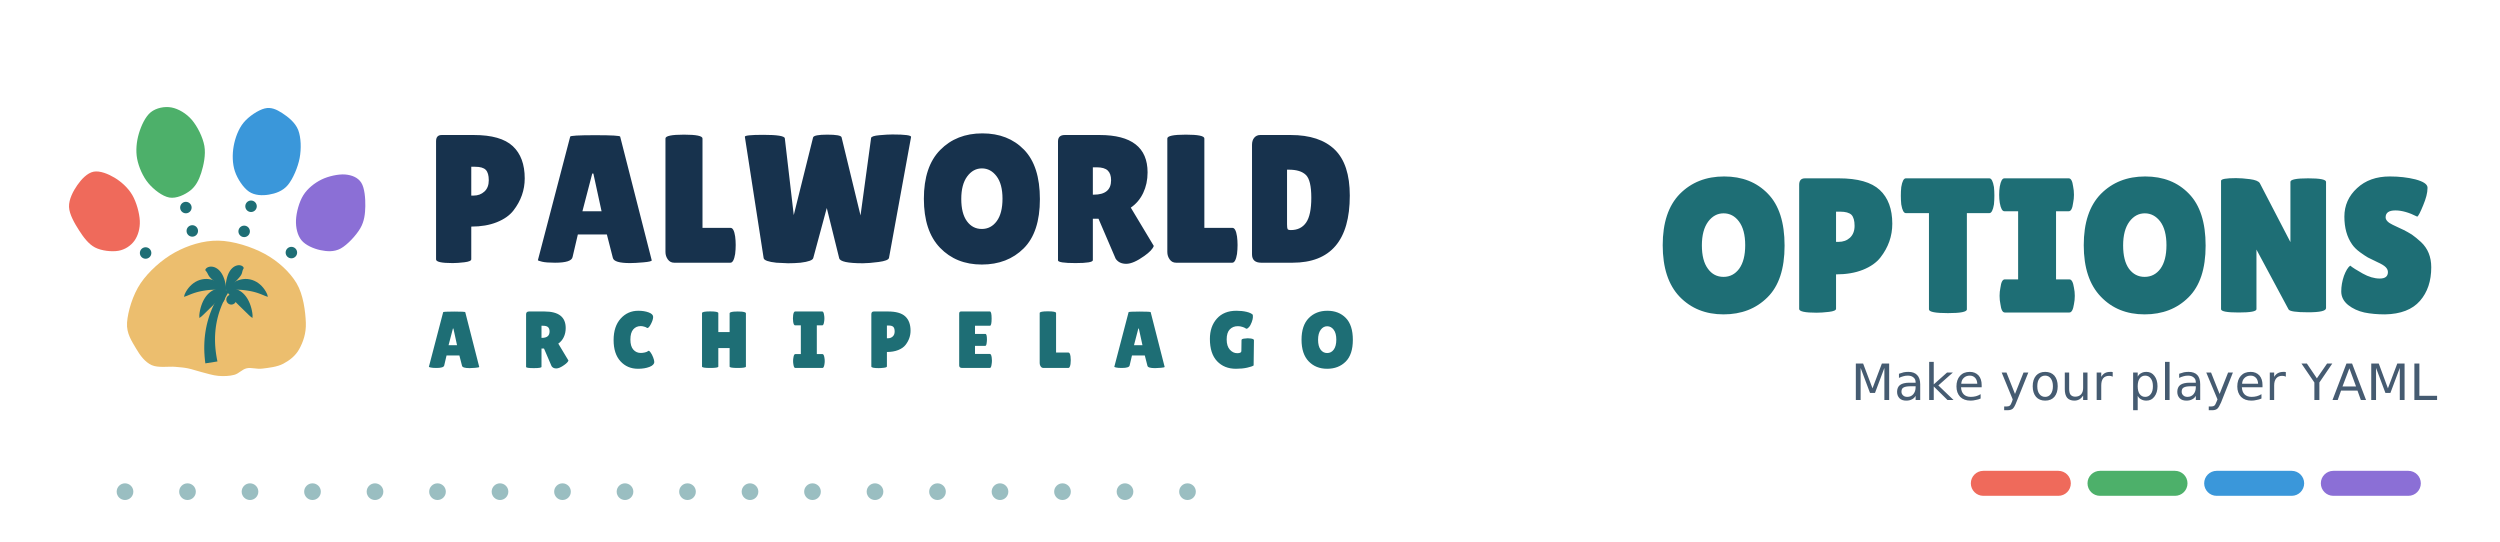
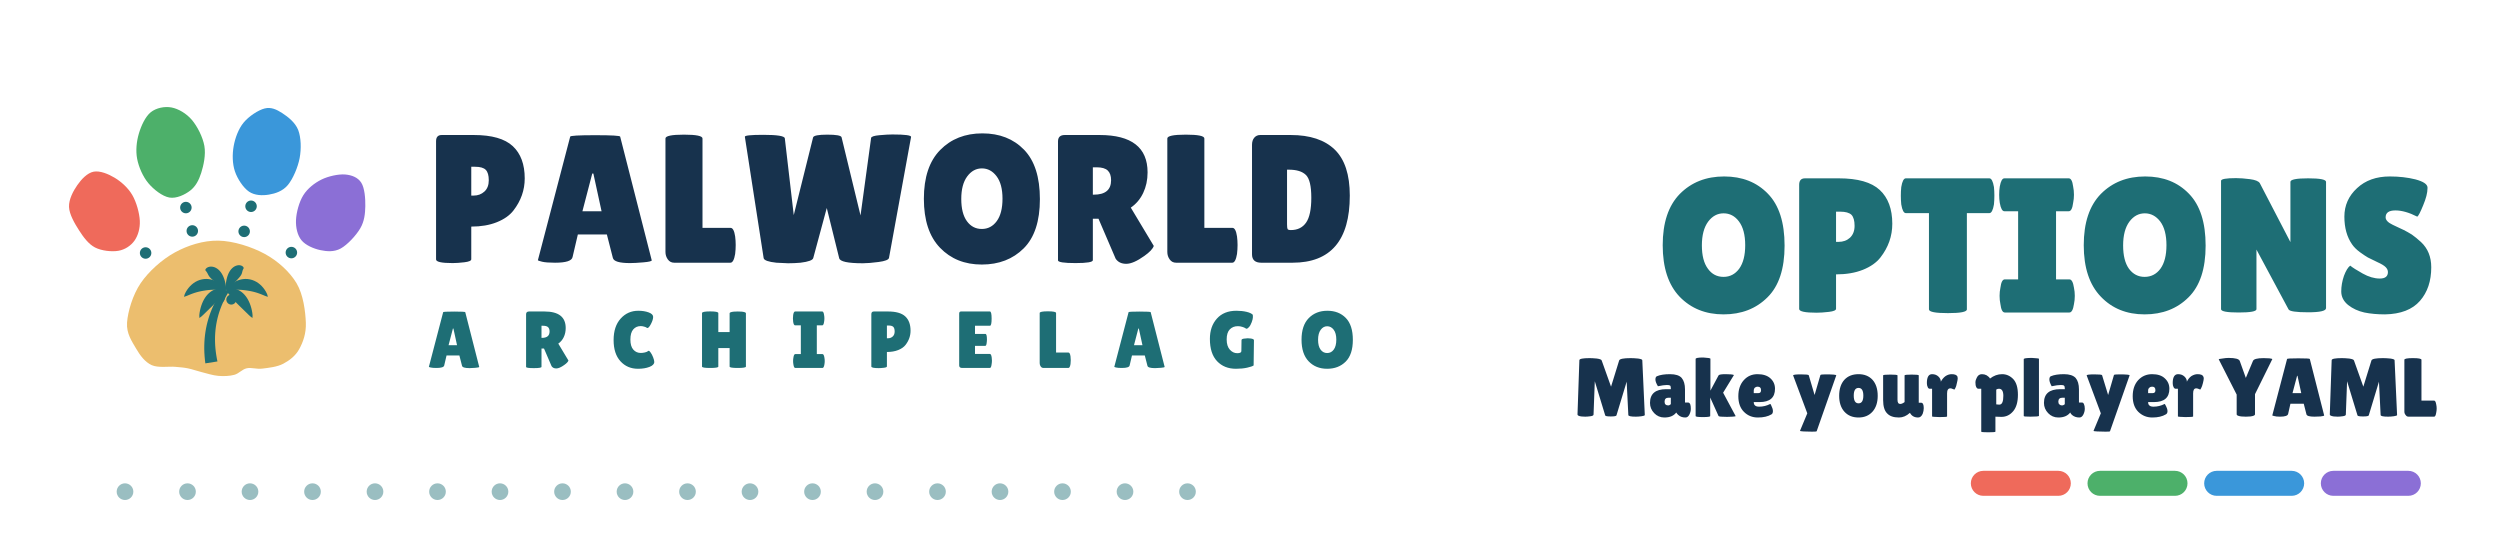
<svg xmlns="http://www.w3.org/2000/svg" viewBox="0 0 1200 260" width="1200" height="260">
  <svg x="20" y="31.8" width="640" height="168.4" viewBox="0 0 760 200">
    <g transform="translate(8 8.0) scale(0.35938)">
      <g transform="matrix(1.2147,0,0,1.2147,-53.20,-67.51)">
        <path d="M256.00,264.98C275.57,265.30 299.68,273.02 316.72,282.28C333.75,291.55 349.26,305.62 358.20,320.57C367.13,335.53 369.77,357.65 370.35,371.99C370.93,386.34 366.61,397.68 361.70,406.64C356.78,415.59 348.88,421.48 340.88,425.72C332.88,429.96 321.65,431.08 313.69,432.07C305.74,433.07 299.31,430.32 293.16,431.68C287.01,433.04 283.01,438.60 276.81,440.25C270.62,441.90 263.12,442.18 256.00,441.58C248.88,440.98 240.72,438.28 234.11,436.64C227.50,435.00 222.11,432.91 216.33,431.76C210.55,430.61 207.35,430.46 199.44,429.75C191.53,429.03 177.33,431.45 168.87,427.49C160.42,423.54 154.07,415.26 148.74,406.03C143.40,396.80 135.87,386.36 136.85,372.11C137.84,357.86 144.25,335.80 154.66,320.51C165.07,305.23 182.40,289.65 199.29,280.39C216.18,271.14 236.43,264.67 256.00,264.98Z" fill="#ECBE6E" />
        <path d="M143.69,205.39C149.15,214.73 153.06,229.05 153.53,238.99C154.01,248.93 151.20,258.48 146.54,265.02C141.88,271.57 134.15,276.76 125.57,278.24C116.99,279.73 103.62,278.35 95.06,273.92C86.51,269.48 79.91,260.45 74.25,251.62C68.59,242.79 61.46,230.81 61.08,220.94C60.71,211.06 66.64,200.03 72.00,192.36C77.35,184.69 85.08,176.50 93.21,174.93C101.35,173.36 112.41,177.86 120.82,182.94C129.23,188.01 138.24,196.05 143.69,205.39Z" fill="#EF6A5B" />
        <path d="M237.84,141.33C239.88,152.87 236.78,166.82 233.70,176.53C230.62,186.25 226.29,194.25 219.36,199.61C212.44,204.97 201.25,210.34 192.13,208.71C183.00,207.09 171.63,198.29 164.62,189.87C157.60,181.45 152.11,168.96 150.05,158.19C147.99,147.43 149.28,135.45 152.25,125.30C155.21,115.15 160.74,102.99 167.85,97.28C174.96,91.58 185.95,89.41 194.88,91.07C203.82,92.73 214.30,98.87 221.46,107.25C228.62,115.62 235.80,129.78 237.84,141.33Z" fill="#4DB06A" />
        <path d="M362.25,157.15C359.99,169.14 353.46,184.48 346.77,192.44C340.08,200.40 330.55,203.47 322.10,204.89C313.66,206.32 303.49,206.04 296.09,200.98C288.69,195.92 281.06,184.42 277.73,174.53C274.39,164.65 274.19,152.28 276.08,141.67C277.97,131.06 282.30,119.09 289.06,110.87C295.83,102.64 308.26,94.42 316.67,92.35C325.08,90.28 332.24,93.76 339.52,98.45C346.80,103.14 356.57,110.70 360.36,120.49C364.15,130.27 364.51,145.16 362.25,157.15Z" fill="#3A97DA" />
        <path d="M441.46,248.85C436.10,258.06 424.54,270.53 415.82,275.28C407.10,280.02 397.68,279.15 389.15,277.34C380.61,275.53 369.86,270.95 364.59,264.41C359.31,257.86 357.07,247.88 357.49,238.08C357.91,228.28 361.55,214.42 367.09,205.61C372.63,196.81 381.62,189.74 390.71,185.24C399.80,180.74 412.98,177.92 421.66,178.60C430.33,179.29 438.36,182.44 442.76,189.35C447.15,196.25 448.22,210.12 448.00,220.04C447.79,229.96 446.82,239.65 441.46,248.85Z" fill="#8B6FD6" />
        <g fill="#1E6E75">
          <path d="M254.90,422.75 L254.03,418.39 L253.32,414.17 L252.73,409.99 L252.28,405.84 L251.96,401.73 L251.78,397.64 L251.72,393.59 L251.80,389.56 L252.02,385.56 L252.36,381.59 L252.84,377.65 L253.46,373.73 L254.20,369.84 L255.09,365.97 L256.11,362.13 L257.27,358.31 L258.57,354.51 L260.01,350.74 L261.59,346.99 L263.31,343.26 L265.17,339.56 L267.18,335.88 L269.36,332.17 L262.64,327.83 L260.09,331.47 L257.65,335.20 L255.34,338.99 L253.17,342.83 L251.14,346.73 L249.24,350.68 L247.49,354.67 L245.88,358.73 L244.41,362.83 L243.09,366.98 L241.91,371.19 L240.87,375.45 L239.98,379.75 L239.23,384.11 L238.63,388.51 L238.17,392.96 L237.87,397.46 L237.71,402.00 L237.69,406.59 L237.83,411.22 L238.11,415.89 L238.54,420.61 L239.10,425.25Z" />
          <path d="M266.00,330.00 L264.21,326.99 L262.05,324.58 L259.73,322.44 L257.27,320.57 L254.70,318.94 L252.02,317.58 L249.24,316.49 L246.38,315.69 L243.47,315.19 L240.52,315.00 L237.58,315.13 L234.66,315.58 L231.80,316.33 L229.03,317.39 L226.38,318.73 L223.86,320.35 L221.48,322.22 L219.27,324.32 L217.22,326.65 L215.34,329.18 L213.65,331.93 L212.18,334.90 L211.22,338.36 L211.22,338.36 L214.57,337.27 L217.45,336.06 L220.15,334.96 L222.71,334.00 L225.13,333.17 L227.43,332.47 L229.61,331.88 L231.69,331.39 L233.67,330.96 L235.58,330.60 L237.45,330.29 L239.30,330.00 L241.15,329.75 L243.06,329.53 L245.03,329.34 L247.10,329.20 L249.29,329.12 L251.62,329.11 L254.10,329.18 L256.74,329.35 L259.55,329.60 L262.57,329.93 L266.00,330.00Z" />
          <path d="M266.00,330.00 L266.19,326.76 L265.88,323.86 L265.40,321.12 L264.81,318.52 L264.10,316.07 L263.30,313.75 L262.40,311.57 L261.39,309.53 L260.28,307.64 L259.06,305.91 L257.74,304.34 L256.32,302.93 L254.79,301.72 L253.18,300.69 L251.49,299.88 L249.74,299.30 L247.94,298.96 L246.15,298.89 L244.39,299.09 L242.71,299.59 L241.19,300.40 L239.88,301.53 L238.91,303.33 L238.91,303.33 L240.08,304.88 L240.92,306.00 L241.56,307.03 L242.08,307.98 L242.53,308.87 L242.97,309.72 L243.43,310.54 L243.95,311.34 L244.55,312.15 L245.25,312.98 L246.07,313.85 L247.00,314.77 L248.05,315.75 L249.23,316.80 L250.54,317.93 L251.97,319.14 L253.52,320.45 L255.20,321.85 L256.99,323.34 L258.92,324.93 L260.98,326.61 L263.23,328.36 L266.00,330.00Z" />
          <path d="M266.00,330.00 L268.65,328.11 L270.76,326.15 L272.70,324.27 L274.49,322.49 L276.17,320.81 L277.72,319.23 L279.16,317.75 L280.47,316.36 L281.66,315.08 L282.74,313.88 L283.68,312.77 L284.51,311.73 L285.21,310.76 L285.79,309.85 L286.26,308.98 L286.63,308.14 L286.92,307.31 L287.14,306.45 L287.35,305.56 L287.60,304.59 L287.94,303.53 L288.47,302.35 L289.32,300.69 L289.32,300.69 L288.33,298.99 L287.00,298.00 L285.48,297.37 L283.84,297.08 L282.14,297.08 L280.45,297.37 L278.80,297.91 L277.21,298.67 L275.70,299.65 L274.29,300.82 L272.99,302.17 L271.78,303.68 L270.69,305.35 L269.69,307.17 L268.81,309.14 L268.02,311.25 L267.34,313.49 L266.76,315.87 L266.29,318.38 L265.91,321.03 L265.66,323.81 L265.57,326.75 L266.00,330.00Z" />
          <path d="M266.00,330.00 L269.43,329.93 L272.45,329.60 L275.26,329.35 L277.90,329.18 L280.38,329.11 L282.71,329.12 L284.90,329.20 L286.97,329.34 L288.94,329.53 L290.85,329.75 L292.70,330.00 L294.55,330.29 L296.42,330.60 L298.33,330.96 L300.31,331.39 L302.39,331.88 L304.57,332.47 L306.87,333.17 L309.29,334.00 L311.85,334.96 L314.55,336.06 L317.43,337.27 L320.78,338.36 L320.78,338.36 L319.82,334.90 L318.35,331.93 L316.66,329.18 L314.78,326.65 L312.73,324.32 L310.52,322.22 L308.14,320.35 L305.62,318.73 L302.97,317.39 L300.20,316.33 L297.34,315.58 L294.42,315.13 L291.48,315.00 L288.53,315.19 L285.62,315.69 L282.76,316.49 L279.98,317.58 L277.30,318.94 L274.73,320.57 L272.27,322.44 L269.95,324.58 L267.79,326.99 L266.00,330.00Z" />
          <path d="M266.00,330.00 L264.04,328.60 L262.00,327.91 L259.88,327.55 L257.71,327.48 L255.52,327.69 L253.34,328.16 L251.19,328.88 L249.09,329.84 L247.06,331.02 L245.12,332.42 L243.29,334.03 L241.56,335.82 L239.95,337.79 L238.46,339.94 L237.10,342.24 L235.86,344.70 L234.75,347.30 L233.76,350.04 L232.90,352.92 L232.18,355.93 L231.60,359.08 L231.21,362.39 L231.36,366.00 L231.36,366.00 L234.23,363.85 L236.60,361.64 L238.79,359.51 L240.87,357.48 L242.84,355.55 L244.71,353.73 L246.48,352.01 L248.15,350.38 L249.72,348.83 L251.19,347.37 L252.56,345.98 L253.85,344.64 L255.05,343.35 L256.18,342.10 L257.24,340.87 L258.26,339.65 L259.25,338.44 L260.24,337.21 L261.24,335.96 L262.30,334.67 L263.43,333.34 L264.66,331.90 L266.00,330.00Z" />
          <path d="M266.00,330.00 L267.34,331.90 L268.57,333.34 L269.70,334.67 L270.76,335.96 L271.76,337.21 L272.75,338.44 L273.74,339.65 L274.76,340.87 L275.82,342.10 L276.95,343.35 L278.15,344.64 L279.44,345.98 L280.81,347.37 L282.28,348.83 L283.85,350.38 L285.52,352.01 L287.29,353.73 L289.16,355.55 L291.13,357.48 L293.21,359.51 L295.40,361.64 L297.77,363.85 L300.64,366.00 L300.64,366.00 L300.79,362.39 L300.40,359.08 L299.82,355.93 L299.10,352.92 L298.24,350.04 L297.25,347.30 L296.14,344.70 L294.90,342.24 L293.54,339.94 L292.05,337.79 L290.44,335.82 L288.71,334.03 L286.88,332.42 L284.94,331.02 L282.91,329.84 L280.81,328.88 L278.66,328.16 L276.48,327.69 L274.29,327.48 L272.12,327.55 L270.00,327.91 L267.96,328.60 L266.00,330.00Z" />
          <circle cx="258" cy="340" r="6.5" />
          <circle cx="273" cy="342" r="6.5" />
        </g>
        <circle cx="161.10" cy="281.13" r="7.50" fill="#1E6E75" />
        <circle cx="222.06" cy="252.31" r="7.50" fill="#1E6E75" />
        <circle cx="213.69" cy="221.79" r="7.50" fill="#1E6E75" />
        <circle cx="289.79" cy="252.88" r="7.50" fill="#1E6E75" />
        <circle cx="298.78" cy="220.10" r="7.50" fill="#1E6E75" />
        <circle cx="351.46" cy="280.58" r="7.50" fill="#1E6E75" />
      </g>
    </g>
    <path d="M234.248 112.208Q224.784 112.208 224.784 110.128V42.736Q224.784 39.2 228.008 39.2H246.312Q261.704 39.2 268.516 45.544Q275.328 51.888 275.328 63.952Q275.328 73.936 268.88 82.256Q265.656 86.416 259.416 88.912Q253.176 91.408 244.856 91.408V110.024Q244.856 111.272 240.956 111.74Q237.056 112.208 234.248 112.208ZM244.856 57.296V73.728H246.208Q249.848 73.728 252.344 71.44Q254.84 69.152 254.84 64.992Q254.84 60.832 253.124 59.064Q251.408 57.296 247.04 57.296ZM335.36 112.208Q326.312 112.208 325.584 109.296L322.152 95.88H305.616L302.6 108.776Q301.976 112.0 292.616 112.0Q287.624 112.0 285.232 111.428Q282.84 110.856 282.84 110.544L301.248 40.136Q301.248 39.304 315.496 39.304Q329.744 39.304 329.744 40.136L347.736 110.648Q347.736 111.376 342.952 111.792Q338.168 112.208 335.36 112.208ZM308.216 82.672H319.136L314.456 61.144H313.832ZM355.56 105.864V41.176Q355.56 38.992 366.116 38.992Q376.672 38.992 376.672 41.176V92.136H392.688Q394.56 92.136 395.288 97.024Q395.6 99.416 395.6 101.912Q395.6 104.408 395.288 107.008Q394.456 112.0 392.584 112.0H360.552Q358.264 112.0 356.912 110.128Q355.56 108.256 355.56 105.864ZM400.824 40.24Q400.512 39.096 411.328 39.096Q423.288 39.096 423.6 41.072L428.696 84.856L439.72 40.552Q440.24 38.992 447.832 38.992Q455.424 38.992 455.944 40.448L466.76 85.064L472.792 40.864Q473.0 39.72 477.576 39.304Q482.152 38.888 484.96 38.888Q495.88 38.888 495.568 40.344L482.984 109.296Q482.568 110.856 477.056 111.584Q471.544 112.312 468.112 112.312Q455.216 112.312 454.592 109.4L447.52 80.8L439.824 109.296Q439.408 111.168 432.544 112.0Q429.008 112.312 425.472 112.312L418.816 112.0Q411.952 111.272 411.536 109.4ZM535.892 113.04Q521.28 113.04 512.076 103.472Q502.872 93.904 502.872 75.548Q502.872 57.192 512.18 47.728Q521.488 38.264 536.204 38.264Q550.92 38.264 559.968 47.572Q569.016 56.88 569.016 75.756Q569.016 94.632 559.76 103.836Q550.504 113.04 535.892 113.04ZM535.944 58.232Q530.952 58.232 527.572 62.808Q524.192 67.384 524.192 75.652Q524.192 83.92 527.416 88.34Q530.64 92.76 535.892 92.76Q541.144 92.76 544.42 88.288Q547.696 83.816 547.696 75.496Q547.696 67.176 544.316 62.704Q540.936 58.232 535.944 58.232ZM599.2 110.544Q599.2 112.208 589.32 112.208Q579.336 112.208 579.336 110.648V42.84Q579.336 39.2 583.184 39.2H603.048Q630.4 39.2 630.4 60.52Q630.4 66.968 627.904 72.22Q625.408 77.472 620.832 80.592L633.936 102.432Q633.104 104.928 628.528 108.152Q622.288 112.624 618.232 112.624Q614.176 112.624 612.2 109.712L602.424 86.936H599.2ZM599.2 57.608V73.208H599.72Q609.6 73.208 609.6 64.992Q609.6 61.248 607.676 59.428Q605.752 57.608 601.384 57.608ZM641.656 105.864V41.176Q641.656 38.992 652.212 38.992Q662.768 38.992 662.768 41.176V92.136H678.784Q680.656 92.136 681.384 97.024Q681.696 99.416 681.696 101.912Q681.696 104.408 681.384 107.008Q680.552 112.0 678.68 112.0H646.648Q644.36 112.0 643.008 110.128Q641.656 108.256 641.656 105.864ZM689.936 107.216V44.816Q689.936 42.216 691.236 40.708Q692.536 39.2 694.616 39.2H711.984Q728.52 39.2 737.1 47.52Q745.68 55.84 745.68 73.728Q745.68 112.0 713.024 112.0H695.24Q689.936 112.0 689.936 107.216ZM709.904 58.96V90.056Q709.904 92.24 710.216 92.812Q710.528 93.384 712.088 93.384Q717.808 93.384 720.772 89.12Q723.736 84.856 723.736 74.924Q723.736 64.992 720.668 61.976Q717.6 58.96 710.944 58.96Z" fill="#17324D" />
    <path d="M243.92 172.092Q239.918 172.092 239.596 170.804L238.078 164.87H230.764L229.43 170.574Q229.154 172.0 225.014 172.0Q222.806 172.0 221.748 171.747Q220.69 171.494 220.69 171.356L228.832 140.214Q228.832 139.846 235.134 139.846Q241.436 139.846 241.436 140.214L249.394 171.402Q249.394 171.724 247.278 171.908Q245.162 172.092 243.92 172.092ZM231.914 159.028H236.744L234.674 149.506H234.398ZM284.891 171.356Q284.891 172.092 280.521 172.092Q276.105 172.092 276.105 171.402V141.41Q276.105 139.8 277.807 139.8H286.593Q298.691 139.8 298.691 149.23Q298.691 152.082 297.587 154.405Q296.483 156.728 294.459 158.108L300.255 167.768Q299.887 168.872 297.863 170.298Q295.103 172.276 293.309 172.276Q291.515 172.276 290.641 170.988L286.317 160.914H284.891ZM284.891 147.942V154.842H285.121Q289.491 154.842 289.491 151.208Q289.491 149.552 288.64 148.747Q287.789 147.942 285.857 147.942ZM345.273 149.23Q345.043 149.23 344.744 148.977Q344.445 148.724 343.364 148.425Q342.283 148.126 341.501 148.126Q338.833 148.126 337.2 150.012Q335.567 151.898 335.567 155.785Q335.567 159.672 337.246 161.558Q338.925 163.444 341.501 163.444Q342.559 163.444 343.87 163.145Q345.181 162.846 345.733 162.294Q345.825 162.202 346.101 162.202Q346.377 162.202 347.136 163.237Q347.895 164.272 348.539 165.951Q349.183 167.63 349.183 168.55Q349.183 170.344 346.423 171.402Q343.663 172.46 339.891 172.46Q333.819 172.46 329.909 168.182Q325.999 163.904 325.999 156.107Q325.999 148.31 330.024 143.848Q334.049 139.386 340.075 139.386Q343.433 139.386 345.986 140.329Q348.539 141.272 348.539 142.882Q348.539 144.492 347.32 146.861Q346.101 149.23 345.273 149.23ZM401.424 171.218Q401.424 172.0 396.778 172.0Q392.132 172.0 392.132 171.218V160.638H385.692V171.218Q385.692 172.0 381.046 172.0Q376.4 172.0 376.4 171.218V140.72Q376.4 139.754 381.046 139.754Q385.692 139.754 385.692 140.72V151.53H392.132V140.812Q392.132 140.168 394.432 139.892Q395.628 139.8 396.778 139.8L399.124 139.892Q401.424 140.168 401.424 140.812ZM432.734 164.088V147.712H429.468Q428.686 147.712 428.364 145.734Q428.226 144.768 428.226 143.756Q428.226 142.744 428.364 141.778Q428.686 139.8 429.468 139.8H444.924Q445.706 139.8 445.982 141.778Q446.166 142.744 446.166 143.756Q446.166 144.768 445.982 145.734Q445.706 147.712 444.924 147.712H441.842V164.088H445.062Q445.844 164.088 446.166 166.066Q446.35 167.032 446.35 168.044Q446.35 169.056 446.166 170.022Q445.844 172.0 445.062 172.0H429.56Q428.778 172.0 428.502 170.022Q428.318 169.056 428.318 168.044Q428.318 167.032 428.502 166.066Q428.778 164.088 429.56 164.088ZM477.109 172.092Q472.923 172.092 472.923 171.172V141.364Q472.923 139.8 474.349 139.8H482.445Q489.253 139.8 492.266 142.606Q495.279 145.412 495.279 150.748Q495.279 155.164 492.427 158.844Q491.001 160.684 488.241 161.788Q485.481 162.892 481.801 162.892V171.126Q481.801 171.678 480.076 171.885Q478.351 172.092 477.109 172.092ZM481.801 147.804V155.072H482.399Q484.009 155.072 485.113 154.06Q486.217 153.048 486.217 151.208Q486.217 149.368 485.458 148.586Q484.699 147.804 482.767 147.804ZM537.952 152.588Q538.826 152.588 538.826 155.808Q538.826 156.774 538.619 158.085Q538.412 159.396 537.86 159.396H532.018V163.996H540.482Q541.264 163.996 541.54 166.02Q541.678 166.894 541.678 167.883Q541.678 168.872 541.402 170.436Q541.126 172.0 540.482 172.0H524.75Q523.002 172.0 523.002 170.574V140.996Q523.002 139.8 524.06 139.8H540.528Q541.494 139.8 541.494 143.871Q541.494 147.942 540.528 147.942H532.018V152.588ZM568.894 169.286V140.674Q568.894 139.708 573.563 139.708Q578.232 139.708 578.232 140.674V163.214H585.316Q586.144 163.214 586.466 165.376Q586.604 166.434 586.604 167.538Q586.604 168.642 586.466 169.792Q586.098 172.0 585.27 172.0H571.102Q570.09 172.0 569.492 171.172Q568.894 170.344 568.894 169.286ZM634.659 172.092Q630.657 172.092 630.335 170.804L628.817 164.87H621.503L620.169 170.574Q619.893 172.0 615.753 172.0Q613.545 172.0 612.487 171.747Q611.429 171.494 611.429 171.356L619.571 140.214Q619.571 139.846 625.873 139.846Q632.175 139.846 632.175 140.214L640.133 171.402Q640.133 171.724 638.017 171.908Q635.901 172.092 634.659 172.092ZM622.653 159.028H627.483L625.413 149.506H625.137ZM683.863 162.386 683.955 156.13Q683.955 155.486 685.289 155.279Q686.623 155.072 687.497 155.072L689.291 155.21Q691.039 155.486 691.039 156.176L690.855 170.574Q689.935 171.218 687.152 171.839Q684.369 172.46 680.781 172.46Q674.111 172.46 670.017 168.136Q665.923 163.812 665.923 155.44Q665.923 148.31 669.925 143.848Q673.927 139.386 681.011 139.386Q684.231 139.386 686.83 140.007Q689.429 140.628 690.395 141.686Q690.441 142.054 690.441 143.066Q690.441 144.078 689.751 145.941Q689.061 147.804 688.187 148.724Q687.313 149.644 686.922 149.644Q686.531 149.644 686.094 149.299Q685.657 148.954 684.369 148.563Q683.081 148.172 681.885 148.172Q679.033 148.172 677.262 150.012Q675.491 151.852 675.491 155.716Q675.491 159.58 677.308 161.581Q679.125 163.582 681.494 163.582Q683.863 163.582 683.863 162.386ZM732.769 172.46Q726.306 172.46 722.235 168.228Q718.164 163.996 718.164 155.877Q718.164 147.758 722.281 143.572Q726.398 139.386 732.907 139.386Q739.416 139.386 743.418 143.503Q747.42 147.62 747.42 155.969Q747.42 164.318 743.326 168.389Q739.232 172.46 732.769 172.46ZM732.792 148.218Q730.584 148.218 729.089 150.242Q727.594 152.266 727.594 155.923Q727.594 159.58 729.02 161.535Q730.446 163.49 732.769 163.49Q735.092 163.49 736.541 161.512Q737.99 159.534 737.99 155.854Q737.99 152.174 736.495 150.196Q735 148.218 732.792 148.218Z" fill="#1E6E75" />
  </svg>
  <path d="M827.3 150.9Q814.4 150.9 806.2 142.4Q798.1 133.9 798.1 117.7Q798.1 101.5 806.3 93.1Q814.6 84.7 827.6 84.7Q840.6 84.7 848.6 93.0Q856.6 101.2 856.6 117.9Q856.6 134.6 848.4 142.7Q840.2 150.9 827.3 150.9ZM827.3 102.4Q822.9 102.4 819.9 106.4Q816.9 110.5 816.9 117.8Q816.9 125.1 819.8 129.0Q822.6 132.9 827.3 132.9Q831.9 132.9 834.8 129.0Q837.7 125.0 837.7 117.7Q837.7 110.3 834.7 106.3Q831.8 102.4 827.3 102.4ZM872.0 150.1Q863.6 150.1 863.6 148.3V88.7Q863.6 85.6 866.4 85.6H882.6Q896.3 85.6 902.3 91.2Q908.3 96.8 908.3 107.4Q908.3 116.3 902.6 123.6Q899.7 127.3 894.2 129.5Q888.7 131.7 881.3 131.7V148.2Q881.3 149.3 877.9 149.7Q874.4 150.1 872.0 150.1ZM881.3 101.6V116.1H882.5Q885.8 116.1 888.0 114.1Q890.2 112.0 890.2 108.4Q890.2 104.7 888.7 103.1Q887.1 101.6 883.3 101.6ZM944.1 148.5Q944.1 150.3 935.0 150.3Q925.9 150.3 925.9 148.5V102.3H914.8Q913.3 102.3 912.6 98.1Q912.4 96.0 912.4 93.9Q912.4 91.8 912.6 89.8Q913.3 85.6 914.8 85.6H954.9Q956.4 85.6 957.1 89.8Q957.3 91.8 957.3 93.9Q957.3 96.0 957.1 98.1Q956.4 102.3 954.9 102.3H944.1ZM968.7 134.1V101.4H962.1Q960.6 101.4 959.9 97.4Q959.6 95.5 959.6 93.5Q959.6 91.4 959.9 89.5Q960.6 85.6 962.1 85.6H993.0Q994.6 85.6 995.1 89.5Q995.5 91.4 995.5 93.5Q995.5 95.5 995.1 97.4Q994.6 101.4 993.0 101.4H986.9V134.1H993.3Q994.9 134.1 995.5 138.1Q995.9 140.0 995.9 142.0Q995.9 144.1 995.5 146.0Q994.9 150.0 993.3 150.0H962.3Q960.7 150.0 960.2 146.0Q959.8 144.1 959.8 142.0Q959.8 140.0 960.2 138.1Q960.7 134.1 962.3 134.1ZM1029.4 150.9Q1016.5 150.9 1008.4 142.4Q1000.2 133.9 1000.2 117.7Q1000.2 101.5 1008.4 93.1Q1016.7 84.7 1029.7 84.7Q1042.7 84.7 1050.7 93.0Q1058.7 101.2 1058.7 117.9Q1058.7 134.6 1050.5 142.7Q1042.3 150.9 1029.4 150.9ZM1029.5 102.4Q1025.1 102.4 1022.1 106.4Q1019.1 110.5 1019.1 117.8Q1019.1 125.1 1021.9 129.0Q1024.8 132.9 1029.4 132.9Q1034.1 132.9 1037.0 129.0Q1039.9 125.0 1039.9 117.7Q1039.9 110.3 1036.9 106.3Q1033.9 102.4 1029.5 102.4ZM1116.5 147.9Q1116.5 149.9 1107.9 149.9Q1099.2 149.9 1098.5 148.5L1083.1 119.8V148.4Q1083.1 150.0 1074.6 150.0Q1066.1 150.0 1066.1 148.4V86.8Q1066.1 85.5 1073.3 85.5Q1076.2 85.5 1080.0 86.0Q1083.8 86.5 1084.7 87.9L1099.4 116.2V87.3Q1099.4 85.6 1107.9 85.6Q1116.5 85.6 1116.5 87.3ZM1128.1 127.5Q1129.8 128.9 1134.1 131.3Q1138.4 133.7 1142.3 133.7Q1146.2 133.7 1146.2 130.6Q1146.2 129.3 1145.1 128.2Q1144.0 127.1 1141.1 125.8Q1138.1 124.4 1136.6 123.6Q1135.2 122.8 1132.7 121.0Q1130.3 119.2 1129.0 117.3Q1125.3 112.0 1125.3 104.0Q1125.3 95.9 1131.4 90.3Q1137.4 84.7 1147.1 84.7Q1153.8 84.7 1159.4 86.1Q1165.0 87.6 1165.2 89.9Q1165.2 90.2 1165.2 90.4Q1165.2 93.6 1163.1 98.6Q1161.1 103.5 1160.3 104.0Q1154.4 101.0 1149.8 101.0Q1145.1 101.0 1145.1 104.3Q1145.1 106.3 1148.5 107.9Q1149.3 108.3 1150.6 108.9Q1152.0 109.6 1153.8 110.4Q1155.6 111.3 1157.7 112.6Q1159.7 114.0 1162.1 116.2Q1167.0 120.8 1167.0 128.3Q1167.0 138.2 1161.6 144.4Q1156.1 150.7 1144.8 150.9Q1139.3 150.9 1134.9 150.0Q1130.4 149.0 1127.1 146.4Q1123.8 143.7 1123.8 139.9Q1123.8 136.2 1125.1 132.4Q1126.5 128.7 1128.1 127.5Z" fill="#1E6E75" />
-   <path d="M890.8 174.5H894.3L898.8 186.4L903.3 174.5H906.8V192.0H904.5V176.6L900.0 188.6H897.6L893.1 176.6V192.0H890.8ZM917.4 185.4Q914.7 185.4 913.7 186.0Q912.7 186.5 912.7 188.0Q912.7 189.1 913.5 189.8Q914.2 190.5 915.5 190.5Q917.3 190.5 918.4 189.2Q919.5 187.9 919.5 185.8V185.4ZM921.7 184.5V192.0H919.5V190.0Q918.8 191.2 917.7 191.7Q916.6 192.3 915.0 192.3Q912.9 192.3 911.8 191.2Q910.6 190.0 910.6 188.1Q910.6 185.9 912.0 184.8Q913.5 183.7 916.5 183.7H919.5V183.5Q919.5 182.0 918.5 181.2Q917.5 180.3 915.8 180.3Q914.6 180.3 913.6 180.6Q912.5 180.9 911.5 181.4V179.4Q912.7 179.0 913.8 178.7Q914.9 178.5 916.0 178.5Q918.8 178.5 920.2 180.0Q921.7 181.5 921.7 184.5ZM926.0 173.7H928.2V184.5L934.6 178.8H937.4L930.4 185.0L937.7 192.0H934.8L928.2 185.5V192.0H926.0ZM951.2 184.8V185.9H941.3Q941.4 188.1 942.6 189.3Q943.8 190.5 946.0 190.5Q947.2 190.5 948.4 190.2Q949.6 189.9 950.7 189.2V191.3Q949.6 191.8 948.3 192.0Q947.1 192.3 945.9 192.3Q942.7 192.3 940.9 190.5Q939.1 188.6 939.1 185.5Q939.1 182.3 940.8 180.4Q942.5 178.5 945.5 178.5Q948.1 178.5 949.7 180.2Q951.2 181.9 951.2 184.8ZM949.1 184.2Q949.0 182.4 948.1 181.4Q947.1 180.3 945.5 180.3Q943.7 180.3 942.6 181.4Q941.5 182.4 941.4 184.2ZM967.8 193.2Q966.9 195.5 966.1 196.2Q965.2 196.9 963.7 196.9H962.0V195.1H963.3Q964.2 195.1 964.7 194.7Q965.2 194.3 965.8 192.7L966.1 191.7L960.8 178.8H963.1L967.2 189.1L971.3 178.8H973.6ZM981.7 180.3Q979.9 180.3 978.9 181.7Q977.9 183.0 977.9 185.4Q977.9 187.8 978.9 189.1Q979.9 190.5 981.7 190.5Q983.4 190.5 984.4 189.1Q985.4 187.7 985.4 185.4Q985.4 183.1 984.4 181.7Q983.4 180.3 981.7 180.3ZM981.7 178.5Q984.5 178.5 986.1 180.3Q987.7 182.2 987.7 185.4Q987.7 188.6 986.1 190.5Q984.5 192.3 981.7 192.3Q978.9 192.3 977.3 190.5Q975.7 188.6 975.7 185.4Q975.7 182.2 977.3 180.3Q978.9 178.5 981.7 178.5ZM991.1 186.8V178.8H993.2V186.7Q993.2 188.6 993.9 189.5Q994.7 190.4 996.1 190.4Q997.9 190.4 998.9 189.3Q999.9 188.2 999.9 186.3V178.8H1002.0V192.0H999.9V189.9Q999.1 191.1 998.1 191.7Q997.0 192.3 995.7 192.3Q993.4 192.3 992.2 190.9Q991.1 189.5 991.1 186.8ZM996.5 178.5ZM1014.1 180.8Q1013.7 180.6 1013.3 180.5Q1012.9 180.4 1012.4 180.4Q1010.5 180.4 1009.5 181.6Q1008.6 182.8 1008.6 185.0V192.0H1006.4V178.8H1008.6V180.9Q1009.3 179.7 1010.3 179.1Q1011.4 178.5 1013.0 178.5Q1013.2 178.5 1013.5 178.5Q1013.8 178.6 1014.1 178.6ZM1026.1 190.0V196.9H1023.9V178.8H1026.1V180.8Q1026.7 179.6 1027.8 179.1Q1028.8 178.5 1030.3 178.5Q1032.7 178.5 1034.1 180.4Q1035.6 182.3 1035.6 185.4Q1035.6 188.5 1034.1 190.4Q1032.7 192.3 1030.3 192.3Q1028.8 192.3 1027.8 191.7Q1026.7 191.2 1026.1 190.0ZM1033.4 185.4Q1033.4 183.0 1032.4 181.7Q1031.4 180.3 1029.7 180.3Q1028.0 180.3 1027.0 181.7Q1026.1 183.0 1026.1 185.4Q1026.1 187.8 1027.0 189.1Q1028.0 190.5 1029.7 190.5Q1031.4 190.5 1032.4 189.1Q1033.4 187.8 1033.4 185.4ZM1039.2 173.7H1041.4V192.0H1039.2ZM1051.8 185.4Q1049.2 185.4 1048.2 186.0Q1047.2 186.5 1047.2 188.0Q1047.2 189.1 1048.0 189.8Q1048.7 190.5 1050.0 190.5Q1051.8 190.5 1052.9 189.2Q1054.0 187.9 1054.0 185.8V185.4ZM1056.1 184.5V192.0H1054.0V190.0Q1053.3 191.2 1052.2 191.7Q1051.1 192.3 1049.5 192.3Q1047.4 192.3 1046.3 191.2Q1045.1 190.0 1045.1 188.1Q1045.1 185.9 1046.5 184.8Q1048.0 183.7 1051.0 183.7H1054.0V183.5Q1054.0 182.0 1053.0 181.2Q1052.0 180.3 1050.3 180.3Q1049.1 180.3 1048.1 180.6Q1047.0 180.9 1046.0 181.4V179.4Q1047.2 179.0 1048.3 178.7Q1049.4 178.5 1050.5 178.5Q1053.3 178.5 1054.7 180.0Q1056.1 181.5 1056.1 184.5ZM1066.1 193.2Q1065.1 195.5 1064.3 196.2Q1063.4 196.9 1062.0 196.9H1060.2V195.1H1061.5Q1062.4 195.1 1062.9 194.7Q1063.4 194.3 1064.0 192.7L1064.4 191.7L1059.0 178.8H1061.3L1065.4 189.1L1069.5 178.8H1071.8ZM1086.0 184.8V185.9H1076.1Q1076.2 188.1 1077.4 189.3Q1078.6 190.5 1080.8 190.5Q1082.0 190.5 1083.2 190.2Q1084.4 189.9 1085.5 189.2V191.3Q1084.4 191.8 1083.1 192.0Q1081.9 192.3 1080.7 192.3Q1077.5 192.3 1075.7 190.5Q1073.9 188.6 1073.9 185.5Q1073.9 182.3 1075.6 180.4Q1077.3 178.5 1080.3 178.5Q1082.9 178.5 1084.5 180.2Q1086.0 181.9 1086.0 184.8ZM1083.9 184.2Q1083.8 182.4 1082.9 181.4Q1081.9 180.3 1080.3 180.3Q1078.5 180.3 1077.4 181.4Q1076.3 182.4 1076.2 184.2ZM1097.2 180.8Q1096.8 180.6 1096.4 180.5Q1095.9 180.4 1095.4 180.4Q1093.6 180.4 1092.6 181.6Q1091.6 182.8 1091.6 185.0V192.0H1089.5V178.8H1091.6V180.9Q1092.3 179.7 1093.4 179.1Q1094.5 178.5 1096.1 178.5Q1096.3 178.5 1096.6 178.5Q1096.8 178.6 1097.2 178.6ZM1104.7 174.5H1107.3L1112.1 181.6L1117.0 174.5H1119.5L1113.3 183.6V192.0H1110.9V183.6ZM1127.7 176.8 1124.4 185.5H1130.9ZM1126.3 174.5H1129.0L1135.7 192.0H1133.2L1131.6 187.5H1123.7L1122.1 192.0H1119.6ZM1138.2 174.5H1141.8L1146.2 186.4L1150.7 174.5H1154.2V192.0H1151.9V176.6L1147.4 188.6H1145.0L1140.5 176.6V192.0H1138.2ZM1158.9 174.5H1161.3V190.0H1169.8V192.0H1158.9Z" fill="#17324D" opacity="0.8" />
+   <path d="M785.2 200.0Q781.6 200.0 781.6 199.2L780.8 183.2L775.9 199.4Q775.7 199.9 773.2 199.9Q770.6 199.9 770.5 199.4L765.5 183.0L764.9 199.0Q764.9 199.6 763.4 199.8Q761.9 200.0 760.9 200.0Q760.0 200.0 759.0 199.9Q757.1 199.6 757.2 198.9L758.1 172.9Q758.1 171.9 763.0 171.9Q764.4 171.9 766.5 172.1Q768.6 172.4 768.8 173.0L773.3 185.6L777.2 173.0Q777.6 171.9 782.7 171.9Q784.2 171.9 786.3 172.1Q788.3 172.4 788.3 172.9L789.5 199.2Q789.5 199.6 787.9 199.8Q786.4 200.0 785.2 200.0ZM795.8 185.4Q794.6 183.4 794.6 182.2Q794.6 180.9 795.3 180.6Q797.6 179.6 801.6 179.6Q805.6 179.6 807.2 181.4Q808.8 183.3 808.8 186.9V193.2H810.2Q810.9 193.2 811.3 194.0Q811.6 194.8 811.6 196.2Q811.6 197.6 810.9 199.0Q810.2 200.4 809.0 200.4Q806.9 200.4 805.6 199.2Q805.0 198.7 804.6 198.0Q802.8 200.4 798.9 200.4Q796.0 200.4 794.0 198.3Q792.0 196.2 792.0 193.4Q792.0 186.8 799.8 186.8H802.0V186.4Q802.0 185.4 801.7 185.1Q801.3 184.8 800.1 184.8Q798.6 184.8 795.8 185.4ZM799.0 192.8Q799.0 193.7 799.4 194.1Q799.9 194.6 800.7 194.6Q801.4 194.6 802.0 194.0V190.9H800.9Q799.0 190.9 799.0 192.8ZM813.9 172.3Q813.9 171.6 817.6 171.6Q821.0 171.8 821.0 172.2V187.5L824.9 180.2Q825.2 179.6 828.3 179.6Q831.4 179.6 832.3 180.0L827.1 188.5L833.1 199.7Q833.2 199.9 831.6 200.0Q830.0 200.1 829.0 200.1Q825.1 200.1 824.9 199.7L820.9 190.8V199.7Q820.9 200.2 817.4 200.2Q813.9 200.2 813.9 199.7ZM850.3 198.9Q847.8 200.4 843.8 200.4Q839.8 200.4 837.1 197.7Q834.4 195.0 834.4 190.2Q834.4 185.4 837.0 182.5Q839.6 179.6 843.6 179.6Q847.6 179.6 849.8 181.6Q852.0 183.6 852.0 186.6Q852.0 193.0 844.6 193.0H841.8Q841.8 194.2 842.5 194.7Q843.1 195.2 844.4 195.2Q847.2 195.2 849.7 193.9Q849.8 193.8 850.1 194.4Q851.0 196.2 851.0 197.3Q851.0 198.5 850.3 198.9ZM845.3 187.3Q845.3 185.6 843.6 185.6Q842.9 185.6 842.3 186.1Q841.8 186.6 841.8 187.4V188.7H844.0Q845.3 188.7 845.3 187.3ZM860.7 180.2Q860.7 179.7 864.4 179.7Q868.0 179.7 868.2 180.1L871.0 189.6L873.8 180.0Q874.0 179.7 876.3 179.7Q881.6 179.7 881.4 180.2L872.0 207.0Q871.9 207.2 869.8 207.2Q867.6 207.2 865.8 207.1Q864.0 207.0 864.0 206.8L867.5 198.4ZM885.3 197.6Q882.8 194.8 882.8 190.0Q882.8 185.1 885.3 182.3Q887.8 179.6 892.1 179.6Q896.3 179.6 898.8 182.3Q901.3 185.1 901.3 190.0Q901.3 194.8 898.8 197.6Q896.3 200.4 892.1 200.4Q887.8 200.4 885.3 197.6ZM892.1 186.2Q889.8 186.2 889.8 189.9Q889.8 193.6 892.1 193.6Q894.4 193.6 894.4 189.9Q894.4 186.2 892.1 186.2ZM903.9 180.2Q903.9 179.8 907.4 179.8Q910.8 179.8 910.8 180.2V191.9Q910.8 193.9 912.1 193.9Q913.0 193.9 914.2 193.0V180.2Q914.2 179.8 917.6 179.8Q921.0 179.8 921.0 180.2V193.3H922.1Q923.4 193.3 923.4 195.9Q923.4 197.2 922.9 198.6Q922.1 200.4 920.7 200.4Q918.0 200.4 916.8 198.2L916.7 198.2Q914.3 200.4 911.5 200.4Q907.6 200.4 905.8 198.4Q903.9 196.5 903.9 192.0ZM934.6 199.9Q934.6 200.2 931.0 200.2Q927.4 200.1 927.4 199.9V186.6H926.3Q925.6 186.6 925.3 185.8Q924.9 185.0 924.9 183.9Q924.9 179.6 927.4 179.6Q929.2 179.6 930.4 180.7Q931.6 181.8 931.6 183.2Q932.5 181.5 933.9 180.5Q935.3 179.6 936.8 179.6Q939.1 179.6 939.6 180.8Q939.7 181.1 939.7 181.7Q939.7 182.3 939.3 183.9Q939.0 185.5 938.6 186.2Q938.2 187.0 938.1 187.0Q938.0 187.0 937.3 186.7Q936.7 186.4 936.2 186.4Q934.6 186.4 934.6 188.8ZM957.8 207.2Q957.8 207.5 954.4 207.5Q951.0 207.5 951.0 207.2V186.6H949.6Q948.7 186.6 948.3 184.9Q948.2 184.3 948.2 183.4Q948.2 182.6 948.8 181.4Q949.6 179.6 951.3 179.6Q952.5 179.6 953.5 180.1Q954.4 180.7 954.8 181.1Q955.2 181.6 955.2 181.7Q957.9 179.6 961.0 179.6Q964.1 179.6 966.4 182.0Q968.6 184.4 968.6 189.5Q968.6 194.6 966.4 197.3Q964.1 200.1 960.7 200.1Q959.1 200.1 957.8 200.0ZM959.5 186.6Q958.8 186.6 958.2 187.0V194.1Q958.8 194.2 959.3 194.2Q959.7 194.2 959.9 194.2Q961.6 194.0 961.6 190.0Q961.6 186.6 959.5 186.6ZM978.7 199.6Q978.7 200.0 974.6 200.0Q971.4 200.0 971.4 199.7V172.4Q971.4 171.8 975.3 171.8Q978.7 172.0 978.7 172.2ZM984.8 185.4Q983.7 183.4 983.7 182.2Q983.7 180.9 984.4 180.6Q986.7 179.6 990.7 179.6Q994.6 179.6 996.3 181.4Q997.9 183.3 997.9 186.9V193.2H999.3Q1000.0 193.2 1000.3 194.0Q1000.7 194.8 1000.7 196.2Q1000.7 197.6 1000.0 199.0Q999.3 200.4 998.1 200.4Q996.0 200.4 994.6 199.2Q994.0 198.7 993.7 198.0Q991.9 200.4 988.0 200.4Q985.1 200.4 983.1 198.3Q981.1 196.2 981.1 193.4Q981.1 186.8 988.9 186.8H991.1V186.4Q991.1 185.4 990.7 185.1Q990.4 184.8 989.2 184.8Q987.6 184.8 984.8 185.4ZM988.0 192.8Q988.0 193.7 988.5 194.1Q989.0 194.6 989.7 194.6Q990.5 194.6 991.1 194.0V190.9H990.0Q988.0 190.9 988.0 192.8ZM1001.6 180.2Q1001.6 179.7 1005.3 179.7Q1008.9 179.7 1009.0 180.1L1011.9 189.6L1014.7 180.0Q1014.8 179.7 1017.2 179.7Q1022.5 179.7 1022.2 180.2L1012.8 207.0Q1012.8 207.2 1010.7 207.2Q1008.5 207.2 1006.7 207.1Q1004.8 207.0 1004.9 206.8L1008.4 198.4ZM1039.6 198.9Q1037.1 200.4 1033.1 200.4Q1029.2 200.4 1026.4 197.7Q1023.7 195.0 1023.7 190.2Q1023.7 185.4 1026.3 182.5Q1029.0 179.6 1033.0 179.6Q1037.0 179.6 1039.1 181.6Q1041.3 183.6 1041.3 186.6Q1041.3 193.0 1033.9 193.0H1031.1Q1031.1 194.2 1031.8 194.7Q1032.4 195.2 1033.7 195.2Q1036.5 195.2 1039.0 193.9Q1039.1 193.8 1039.4 194.4Q1040.4 196.2 1040.4 197.3Q1040.4 198.5 1039.6 198.9ZM1034.6 187.3Q1034.6 185.6 1033.0 185.6Q1032.2 185.6 1031.7 186.1Q1031.1 186.6 1031.1 187.4V188.7H1033.3Q1034.6 188.7 1034.6 187.3ZM1052.7 199.9Q1052.7 200.2 1049.0 200.2Q1045.4 200.1 1045.4 199.9V186.6H1044.3Q1043.7 186.6 1043.3 185.8Q1042.9 185.0 1042.9 183.9Q1042.9 179.6 1045.5 179.6Q1047.3 179.6 1048.5 180.7Q1049.7 181.8 1049.7 183.2Q1050.5 181.5 1051.9 180.5Q1053.4 179.6 1054.8 179.6Q1057.2 179.6 1057.6 180.8Q1057.8 181.1 1057.8 181.7Q1057.8 182.3 1057.4 183.9Q1057.0 185.5 1056.6 186.2Q1056.2 187.0 1056.1 187.0Q1056.0 187.0 1055.4 186.7Q1054.7 186.4 1054.2 186.4Q1052.7 186.4 1052.7 188.8ZM1081.4 173.3Q1081.9 171.9 1086.5 171.9Q1087.7 171.9 1089.3 172.0Q1090.8 172.2 1090.7 172.4L1082.4 189.2V198.9Q1082.4 199.6 1080.2 199.9Q1079.1 200.0 1078.0 200.0Q1076.9 200.0 1075.8 199.9Q1073.6 199.6 1073.6 198.9V189.4L1065.0 172.5Q1064.9 172.3 1066.7 172.1Q1068.5 171.8 1069.7 171.8Q1074.6 171.8 1075.1 173.3L1078.0 181.4ZM1110.9 200.0Q1107.4 200.0 1107.1 198.9L1105.8 193.8H1099.4L1098.3 198.7Q1098.0 200.0 1094.4 200.0Q1092.5 200.0 1091.6 199.7Q1090.7 199.5 1090.7 199.4L1097.8 172.3Q1097.8 172.0 1103.2 172.0Q1108.7 172.0 1108.7 172.3L1115.6 199.4Q1115.6 199.7 1113.8 199.9Q1112.0 200.0 1110.9 200.0ZM1100.4 188.7H1104.6L1102.8 180.4H1102.6ZM1146.3 200.0Q1142.7 200.0 1142.7 199.2L1141.9 183.2L1137.0 199.4Q1136.8 199.9 1134.3 199.9Q1131.7 199.9 1131.6 199.4L1126.6 183.0L1126.0 199.0Q1126.0 199.6 1124.5 199.8Q1123.0 200.0 1122.1 200.0Q1121.1 200.0 1120.2 199.9Q1118.2 199.6 1118.3 198.9L1119.2 172.9Q1119.2 171.9 1124.1 171.9Q1125.5 171.9 1127.6 172.1Q1129.7 172.4 1129.9 173.0L1134.4 185.6L1138.3 173.0Q1138.7 171.9 1143.8 171.9Q1145.3 171.9 1147.4 172.1Q1149.4 172.4 1149.4 172.9L1150.6 199.2Q1150.6 199.6 1149.0 199.8Q1147.5 200.0 1146.3 200.0ZM1154.1 197.6V172.7Q1154.1 171.9 1158.2 171.9Q1162.3 171.9 1162.3 172.7V192.3H1168.4Q1169.1 192.3 1169.4 194.2Q1169.6 195.1 1169.6 196.1Q1169.6 197.0 1169.4 198.0Q1169.1 200.0 1168.4 200.0H1156.1Q1155.2 200.0 1154.7 199.2Q1154.1 198.5 1154.1 197.6Z" fill="#17324D" />
  <circle cx="60" cy="236" r="4" fill="#1E6E75" opacity="0.45" />
  <circle cx="90" cy="236" r="4" fill="#1E6E75" opacity="0.45" />
  <circle cx="120" cy="236" r="4" fill="#1E6E75" opacity="0.45" />
  <circle cx="150" cy="236" r="4" fill="#1E6E75" opacity="0.45" />
  <circle cx="180" cy="236" r="4" fill="#1E6E75" opacity="0.45" />
  <circle cx="210" cy="236" r="4" fill="#1E6E75" opacity="0.45" />
  <circle cx="240" cy="236" r="4" fill="#1E6E75" opacity="0.45" />
  <circle cx="270" cy="236" r="4" fill="#1E6E75" opacity="0.45" />
  <circle cx="300" cy="236" r="4" fill="#1E6E75" opacity="0.45" />
  <circle cx="330" cy="236" r="4" fill="#1E6E75" opacity="0.45" />
  <circle cx="360" cy="236" r="4" fill="#1E6E75" opacity="0.45" />
  <circle cx="390" cy="236" r="4" fill="#1E6E75" opacity="0.45" />
  <circle cx="420" cy="236" r="4" fill="#1E6E75" opacity="0.45" />
  <circle cx="450" cy="236" r="4" fill="#1E6E75" opacity="0.45" />
  <circle cx="480" cy="236" r="4" fill="#1E6E75" opacity="0.45" />
  <circle cx="510" cy="236" r="4" fill="#1E6E75" opacity="0.45" />
  <circle cx="540" cy="236" r="4" fill="#1E6E75" opacity="0.45" />
  <circle cx="570" cy="236" r="4" fill="#1E6E75" opacity="0.45" />
  <rect x="946" y="226" width="48" height="12" rx="6" fill="#EF6A5B" />
  <rect x="1002" y="226" width="48" height="12" rx="6" fill="#4DB06A" />
  <rect x="1058" y="226" width="48" height="12" rx="6" fill="#3A97DA" />
  <rect x="1114" y="226" width="48" height="12" rx="6" fill="#8B6FD6" />
</svg>
